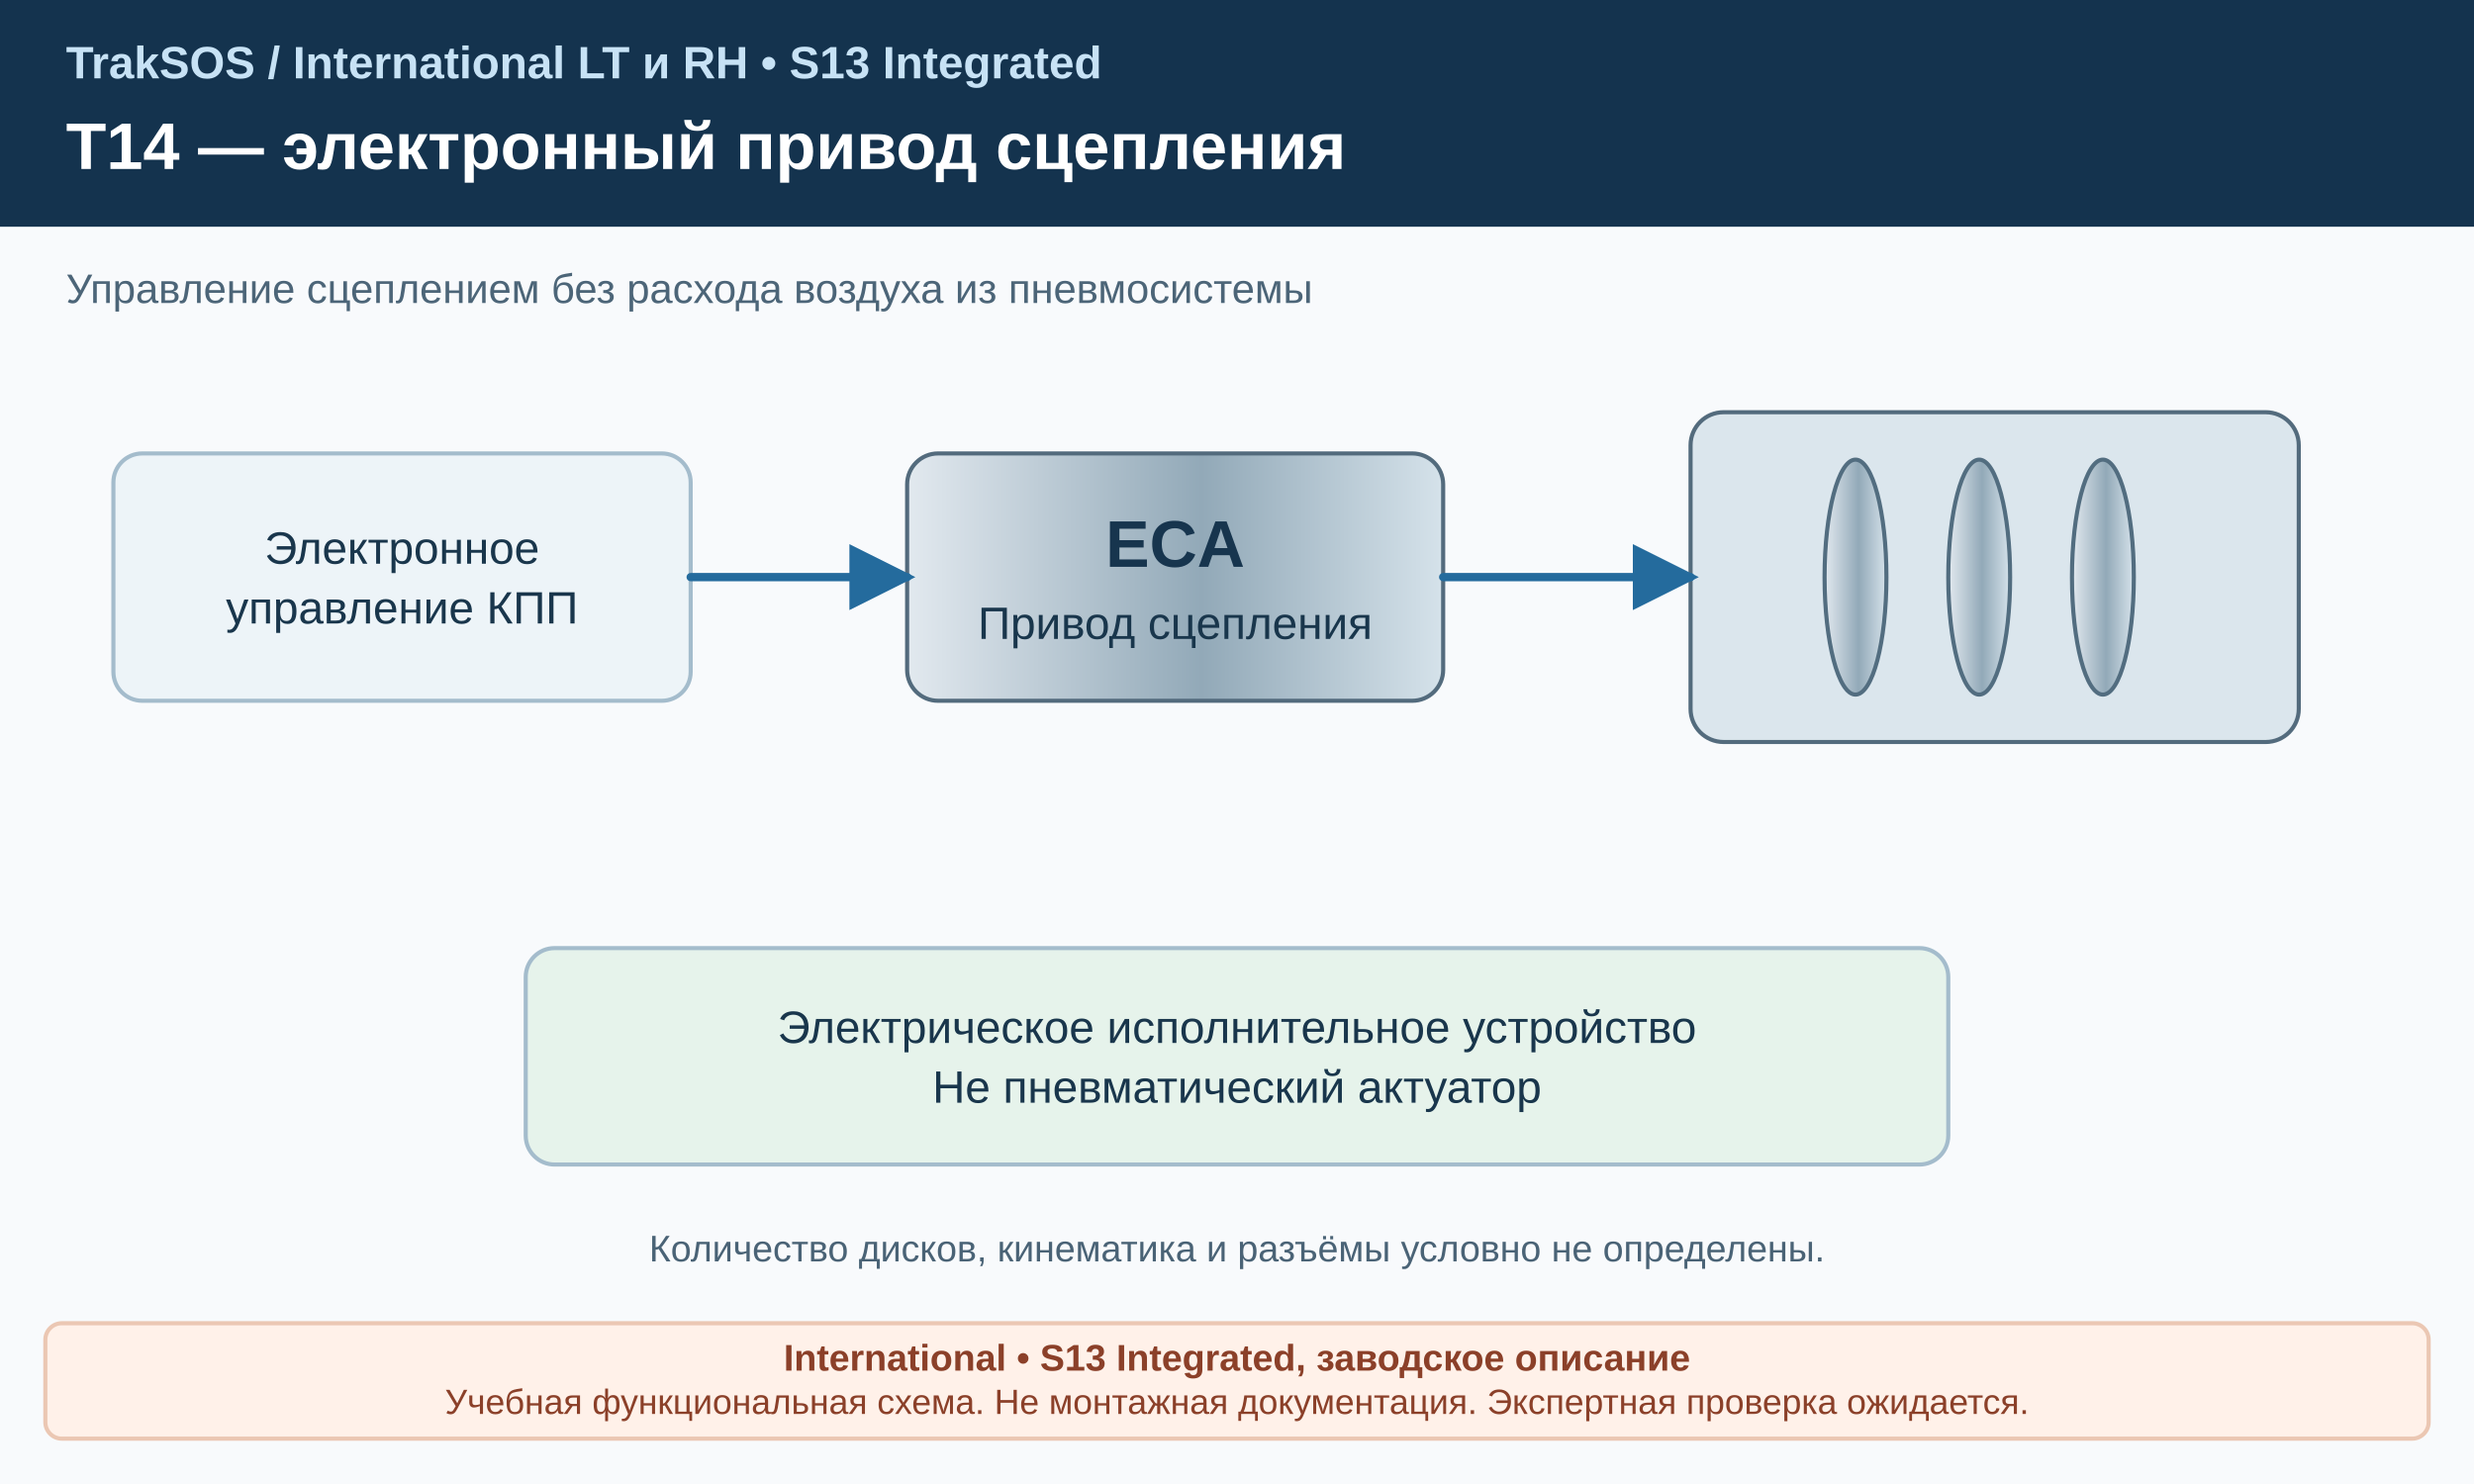
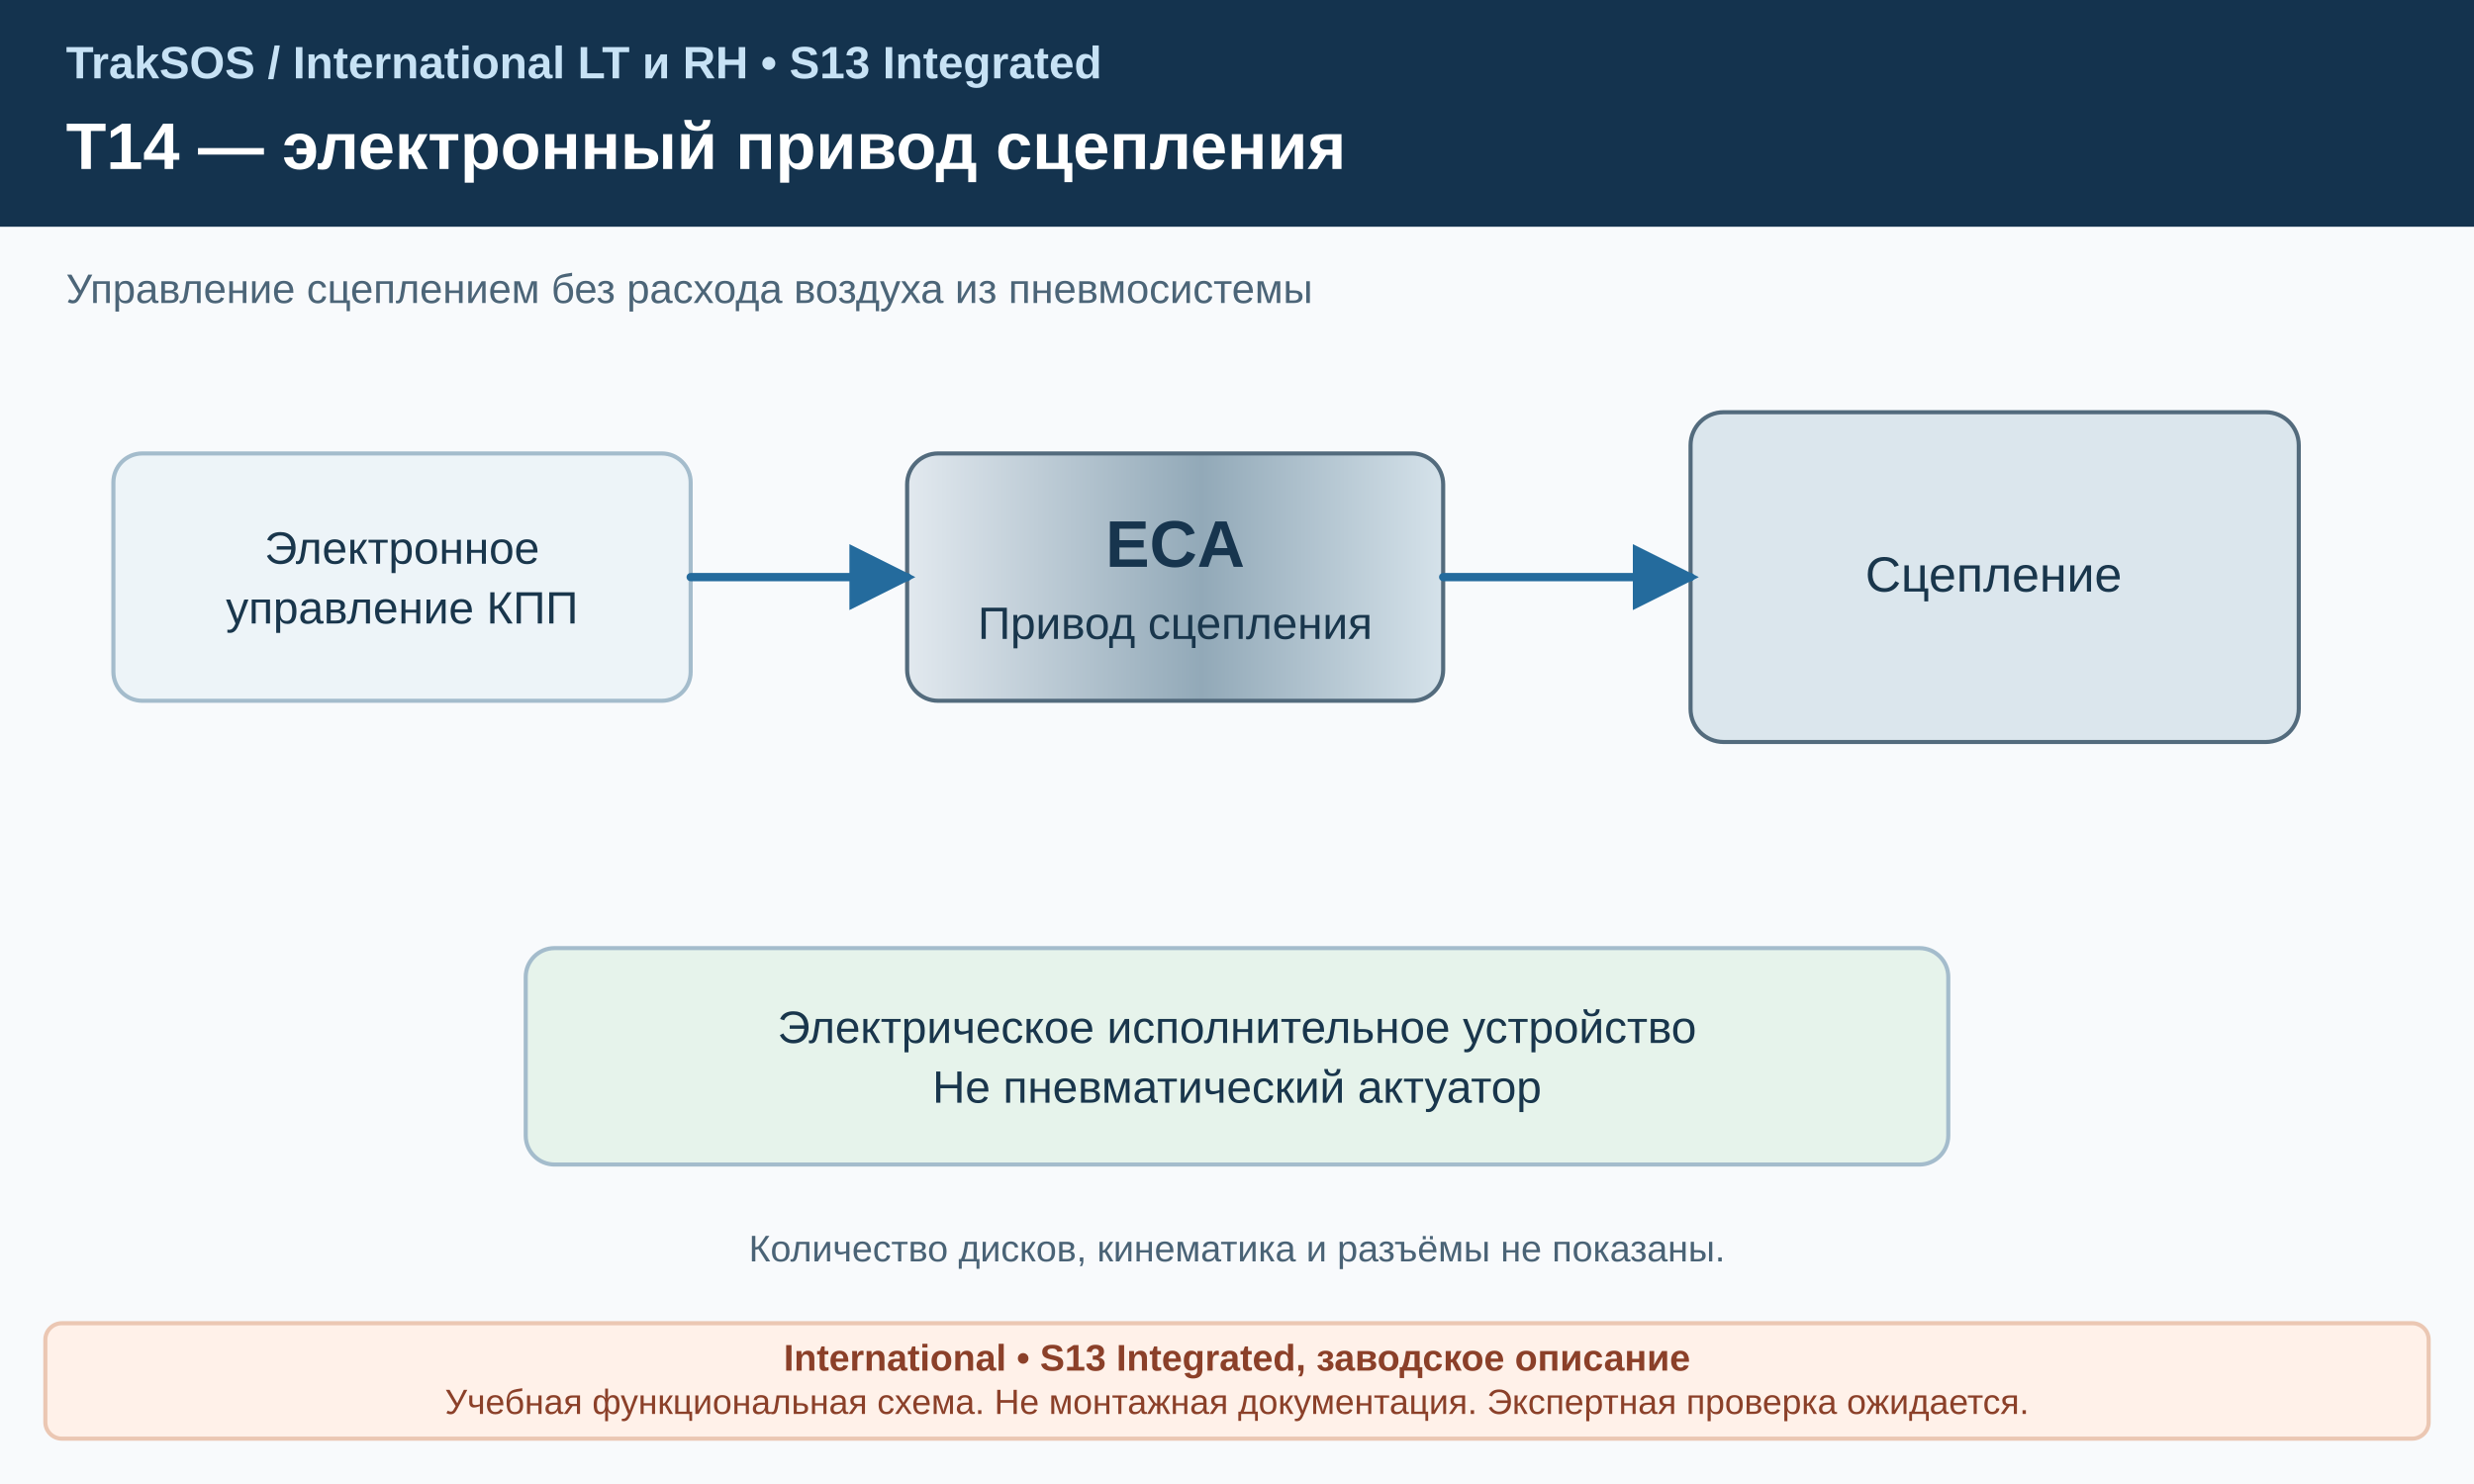
<svg xmlns="http://www.w3.org/2000/svg" width="1200" height="720" viewBox="0 0 1200 720" role="img" aria-label="T14 — электронный привод сцепления">
  <defs>
    <marker id="a" markerWidth="8" markerHeight="8" refX="7" refY="4" orient="auto">
      <path d="M0 0L8 4L0 8Z" fill="#246b9d" />
    </marker>
    <linearGradient id="m">
      <stop stop-color="#e2e9ef" />
      <stop offset=".55" stop-color="#92a9b8" />
      <stop offset="1" stop-color="#d5e2ea" />
    </linearGradient>
  </defs>
  <g font-family="Arial,sans-serif">
    <rect width="1200" height="720" fill="#f8fafc" />
    <rect width="1200" height="110" fill="#14334e" />
    <text x="32" y="38" text-anchor="start" font-size="22" fill="#c7e2f5" font-weight="700">TrakSOS / International LT и RH • S13 Integrated</text>
    <text x="32" y="82" text-anchor="start" font-size="32" fill="white" font-weight="700">T14 — электронный привод сцепления</text>
    <text x="32" y="147" text-anchor="start" font-size="20" fill="#4c6578" font-weight="500">Управление сцеплением без расхода воздуха из пневмосистемы</text>
    <rect x="55" y="220" width="280" height="120" rx="14" fill="#edf4f8" stroke="#a4bccc" stroke-width="2" />
    <text x="195" y="273.5" text-anchor="middle" font-size="22" fill="#19364c" font-weight="500">Электронное</text>
    <text x="195" y="302.5" text-anchor="middle" font-size="22" fill="#19364c" font-weight="500">управление КПП</text>
    <rect x="440" y="220" width="260" height="120" rx="15" fill="url(#m)" stroke="#536b7d" stroke-width="2" />
    <text x="570" y="275" text-anchor="middle" font-size="32" fill="#17354e" font-weight="700">ECA</text>
    <text x="570" y="310" text-anchor="middle" font-size="22" fill="#19364c" font-weight="500">Привод сцепления</text>
    <path d="M335 280H440" fill="none" stroke="#246b9d" stroke-width="4" stroke-linecap="round" stroke-linejoin="round" marker-end="url(#a)" />
    <rect x="820" y="200" width="295" height="160" rx="16" fill="#dbe6ed" stroke="#536b7d" stroke-width="2" />
-     <ellipse cx="900" cy="280" rx="15" ry="57" fill="url(#m)" stroke="#526d80" stroke-width="2" />
-     <ellipse cx="960" cy="280" rx="15" ry="57" fill="url(#m)" stroke="#526d80" stroke-width="2" />
-     <ellipse cx="1020" cy="280" rx="15" ry="57" fill="url(#m)" stroke="#526d80" stroke-width="2" />
+     <text x="967" y="287" font-size="24" text-anchor="middle" fill="#19364c">Сцепление</text>
    <path d="M700 280H820" fill="none" stroke="#246b9d" stroke-width="4" stroke-linecap="round" stroke-linejoin="round" marker-end="url(#a)" />
    <rect x="255" y="460" width="690" height="105" rx="14" fill="#e6f3eb" stroke="#a4bccc" stroke-width="2" />
    <text x="600" y="506" text-anchor="middle" font-size="22" fill="#19364c" font-weight="500">Электрическое исполнительное устройство</text>
    <text x="600" y="535" text-anchor="middle" font-size="22" fill="#19364c" font-weight="500">Не пневматический актуатор</text>
-     <text x="600" y="612" text-anchor="middle" font-size="18" fill="#4a6376" font-weight="500">Количество дисков, кинематика и разъёмы условно не определены.</text>
+     <text x="600" y="612" text-anchor="middle" font-size="18" fill="#4a6376" font-weight="500">Количество дисков, кинематика и разъёмы не показаны.</text>
    <rect x="22" y="642" width="1156" height="56" rx="8" fill="#fff1e9" stroke="#ebc7b3" stroke-width="2" />
    <text x="600" y="665" text-anchor="middle" font-size="18" fill="#8b4029" font-weight="600">International • S13 Integrated, заводское описание</text>
    <text x="600" y="686" text-anchor="middle" font-size="17" fill="#8b4029" font-weight="500">Учебная функциональная схема. Не монтажная документация. Экспертная проверка ожидается.</text>
  </g>
</svg>
